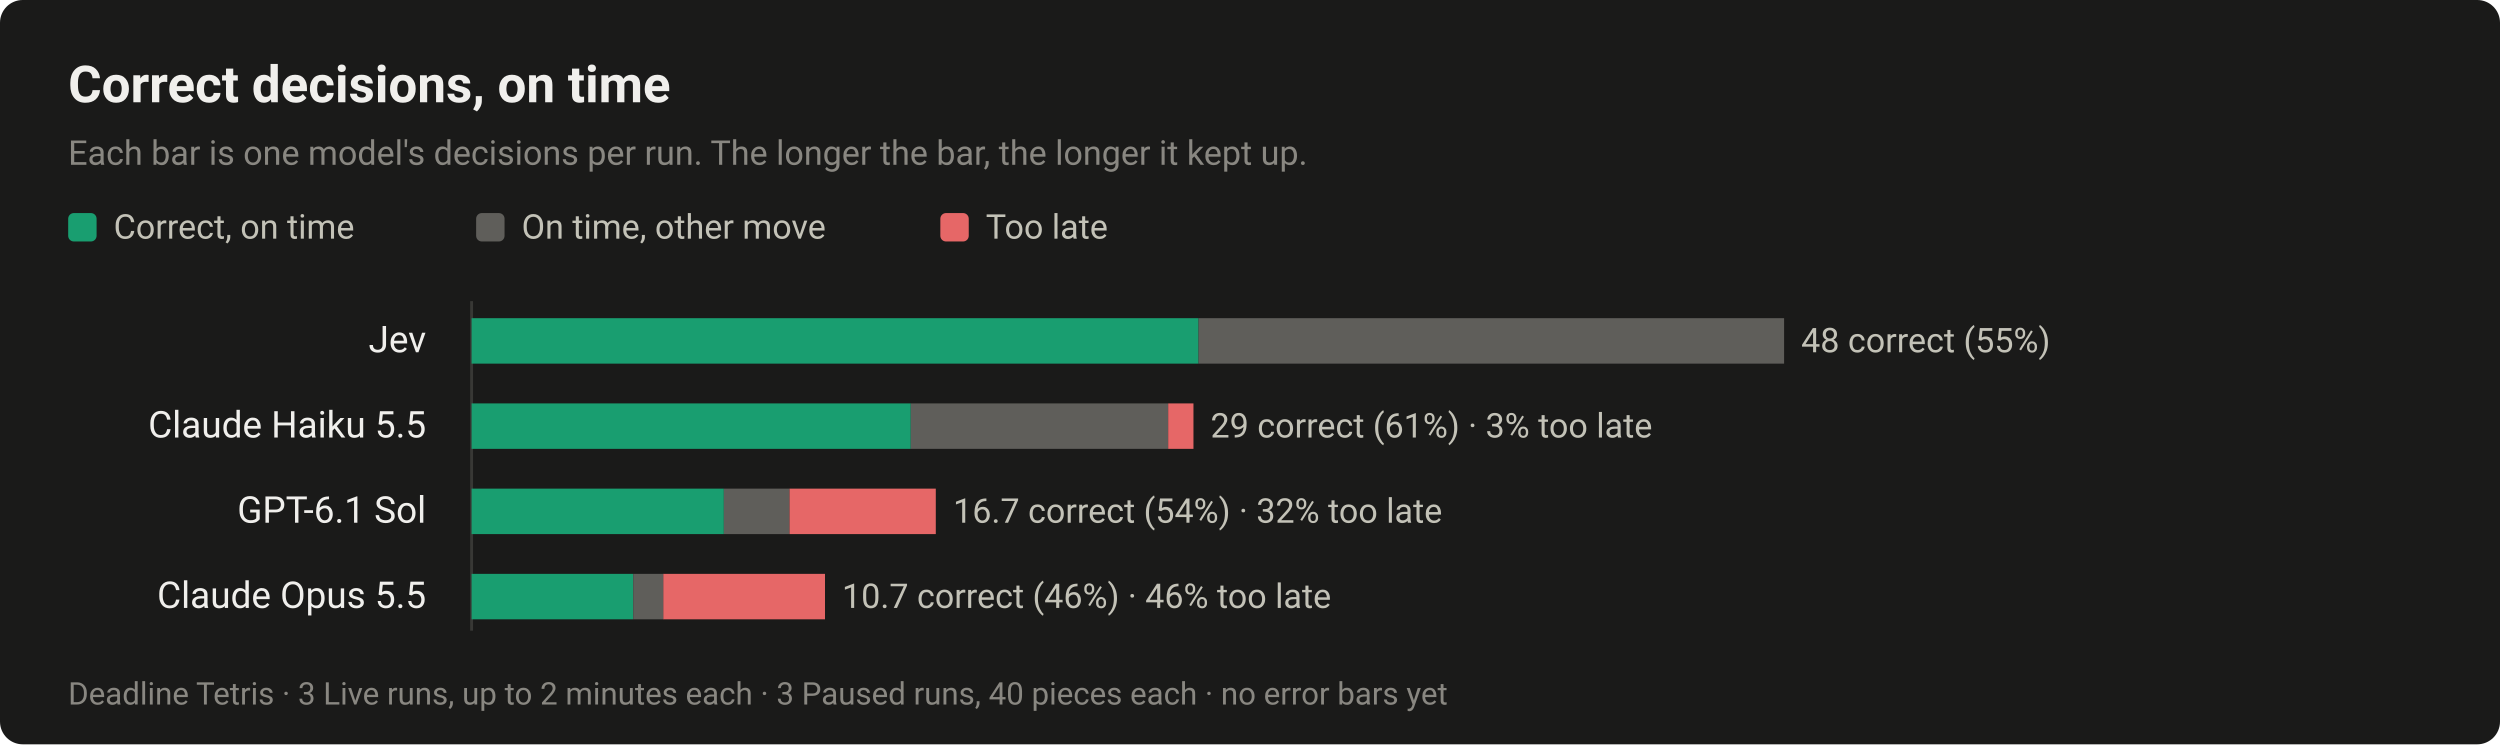
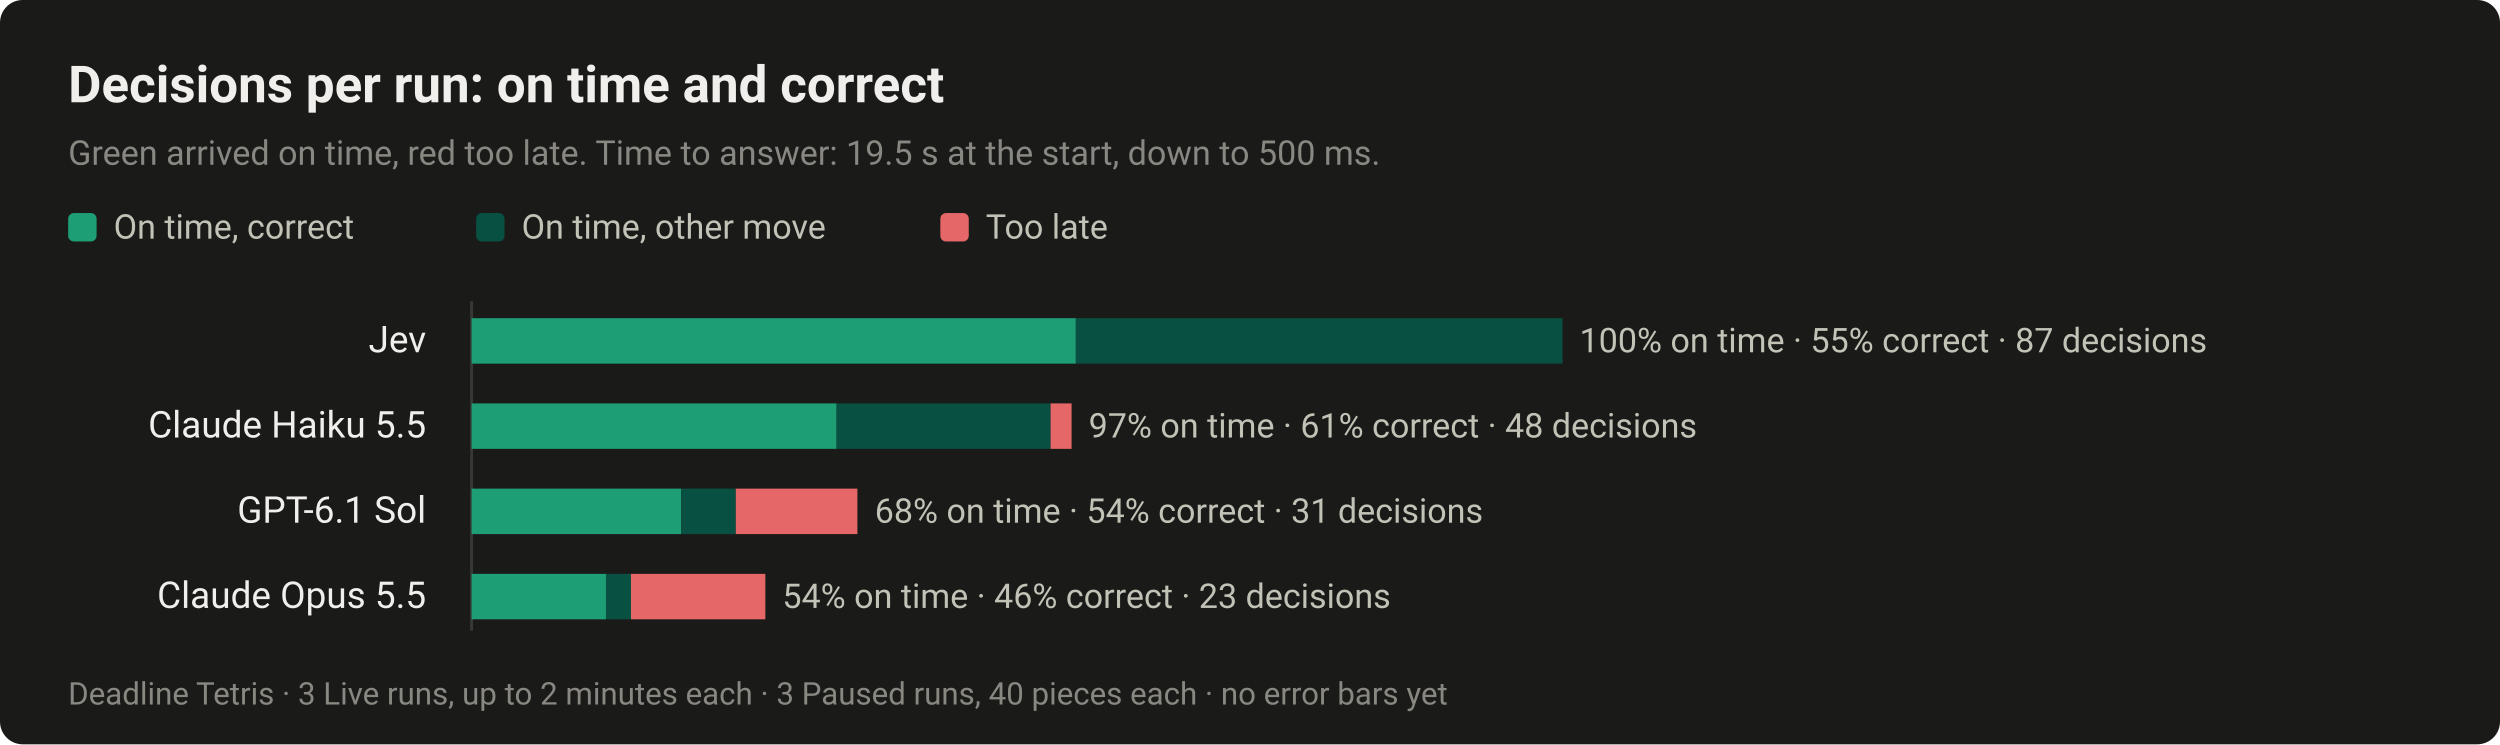
<svg xmlns="http://www.w3.org/2000/svg" width="880" height="262" viewBox="0 0 880 262" font-family="system-ui, -apple-system, 'Segoe UI', Roboto, 'Helvetica Neue', Arial, 'Liberation Sans', sans-serif" role="img" aria-label="Decisions per live run, split into correct and on time, other move, and too late">
  <rect width="880" height="262" rx="8" fill="#1a1a19" />
-   <text x="24" y="36" font-size="18" font-weight="600" fill="#f0efec">Correct decisions, on time</text>
-   <text x="24" y="58" font-size="12" fill="#898781">Each bar is one model's decisions per run. The longer the bar, the longer it kept up.</text>
-   <rect x="24" y="75" width="10" height="10" rx="2" fill="#199e70" />
-   <text x="40" y="84" font-size="12" fill="#c3c2b7">Correct, on time</text>
-   <rect x="167.6" y="75" width="10" height="10" rx="2" fill="#5f5e5a" />
+   <text x="24" y="36" font-size="18" font-weight="600" fill="#f0efec">Decisions per run: on time and correct</text>
+   <text x="24" y="58" font-size="12" fill="#898781">Green arrived on time, red too late. Time to answer: 19.5 s at the start, down to 500 ms.</text>
+   <rect x="24" y="75" width="10" height="10" rx="2" fill="#1d9e75" />
+   <text x="40" y="84" font-size="12" fill="#c3c2b7">On time, correct</text>
+   <rect x="167.6" y="75" width="10" height="10" rx="2" fill="#085041" />
  <text x="183.6" y="84" font-size="12" fill="#c3c2b7">On time, other move</text>
  <rect x="331" y="75" width="10" height="10" rx="2" fill="#e66767" />
  <text x="347" y="84" font-size="12" fill="#c3c2b7">Too late</text>
  <line x1="166" y1="106" x2="166" y2="222" stroke="#383835" stroke-width="1" />
  <text x="150" y="124" font-size="13" text-anchor="end" fill="#f0efec">Jev</text>
-   <rect x="166.0" y="112" width="255.9" height="16" fill="#199e70" />
-   <rect x="421.9" y="112" width="206.1" height="16" fill="#5f5e5a" />
-   <text x="634.0" y="124" font-size="12" fill="#c3c2b7">48 correct (55%)</text>
+   <rect x="166.0" y="112" width="212.7" height="16" fill="#1d9e75" />
+   <rect x="378.7" y="112" width="171.3" height="16" fill="#085041" />
+   <text x="556.0" y="124" font-size="12" fill="#c3c2b7">100% on time · 55% correct · 87 decisions</text>
  <text x="150" y="154" font-size="13" text-anchor="end" fill="#f0efec">Claude Haiku 5.5</text>
-   <rect x="166.0" y="142" width="154.6" height="16" fill="#199e70" />
-   <rect x="320.6" y="142" width="90.6" height="16" fill="#5f5e5a" />
-   <rect x="411.2" y="142" width="8.9" height="16" fill="#e66767" />
-   <text x="426.1" y="154" font-size="12" fill="#c3c2b7">29 correct (61%) · 3% too late</text>
+   <rect x="166.0" y="142" width="128.5" height="16" fill="#1d9e75" />
+   <rect x="294.5" y="142" width="75.3" height="16" fill="#085041" />
+   <rect x="369.8" y="142" width="7.4" height="16" fill="#e66767" />
+   <text x="383.2" y="154" font-size="12" fill="#c3c2b7">97% on time · 61% correct · 48 decisions</text>
  <text x="150" y="184" font-size="13" text-anchor="end" fill="#f0efec">GPT-6.1 Sol</text>
-   <rect x="166.0" y="172" width="88.8" height="16" fill="#199e70" />
-   <rect x="254.8" y="172" width="23.1" height="16" fill="#5f5e5a" />
-   <rect x="277.9" y="172" width="51.5" height="16" fill="#e66767" />
-   <text x="335.5" y="184" font-size="12" fill="#c3c2b7">16.7 correct (54%) · 32% too late</text>
+   <rect x="166.0" y="172" width="73.8" height="16" fill="#1d9e75" />
+   <rect x="239.8" y="172" width="19.2" height="16" fill="#085041" />
+   <rect x="259.0" y="172" width="42.8" height="16" fill="#e66767" />
+   <text x="307.9" y="184" font-size="12" fill="#c3c2b7">68% on time · 54% correct · 31 decisions</text>
  <text x="150" y="214" font-size="13" text-anchor="end" fill="#f0efec">Claude Opus 5.5</text>
-   <rect x="166.0" y="202" width="56.9" height="16" fill="#199e70" />
-   <rect x="222.9" y="202" width="10.7" height="16" fill="#5f5e5a" />
-   <rect x="233.5" y="202" width="56.9" height="16" fill="#e66767" />
-   <text x="296.4" y="214" font-size="12" fill="#c3c2b7">10.7 correct (46%) · 46% too late</text>
+   <rect x="166.0" y="202" width="47.3" height="16" fill="#1d9e75" />
+   <rect x="213.3" y="202" width="8.9" height="16" fill="#085041" />
+   <rect x="222.1" y="202" width="47.3" height="16" fill="#e66767" />
+   <text x="275.4" y="214" font-size="12" fill="#c3c2b7">54% on time · 46% correct · 23 decisions</text>
  <text x="24" y="248" font-size="11" fill="#898781">Deadline Tetris · 3 Live runs, up to 2 minutes each · 3 Paused runs, 40 pieces each · no error bars yet</text>
</svg>
